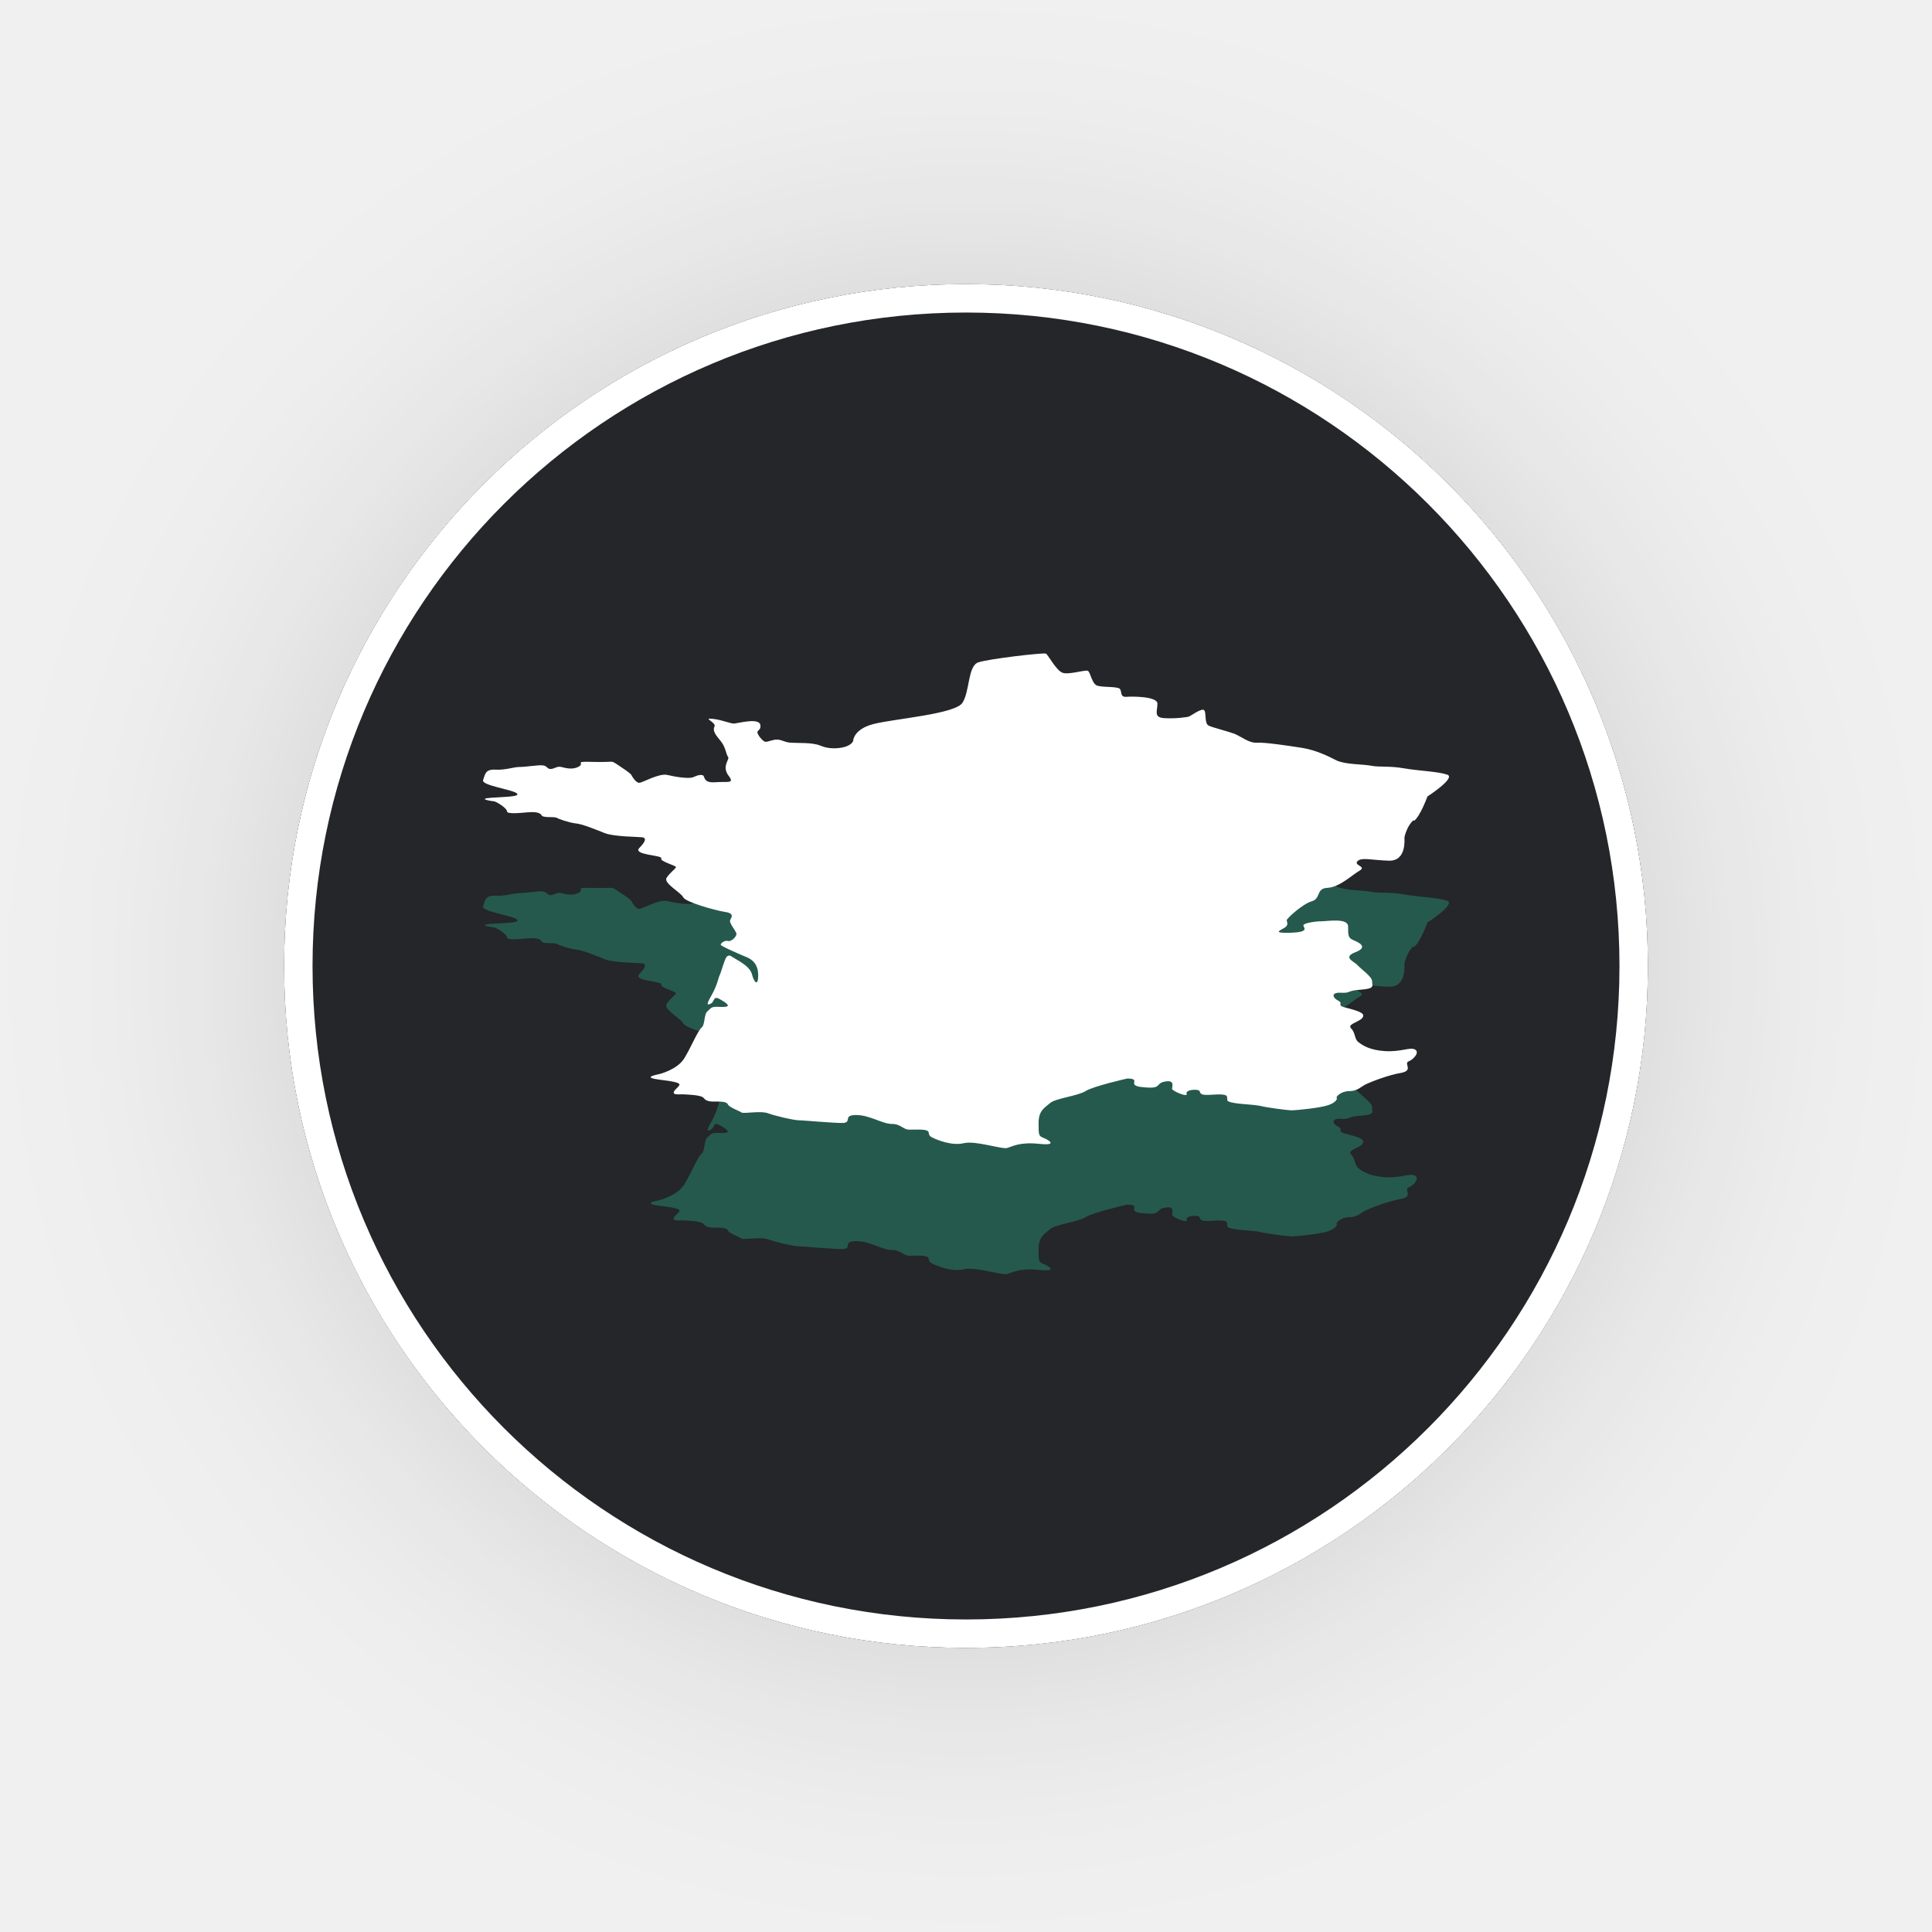
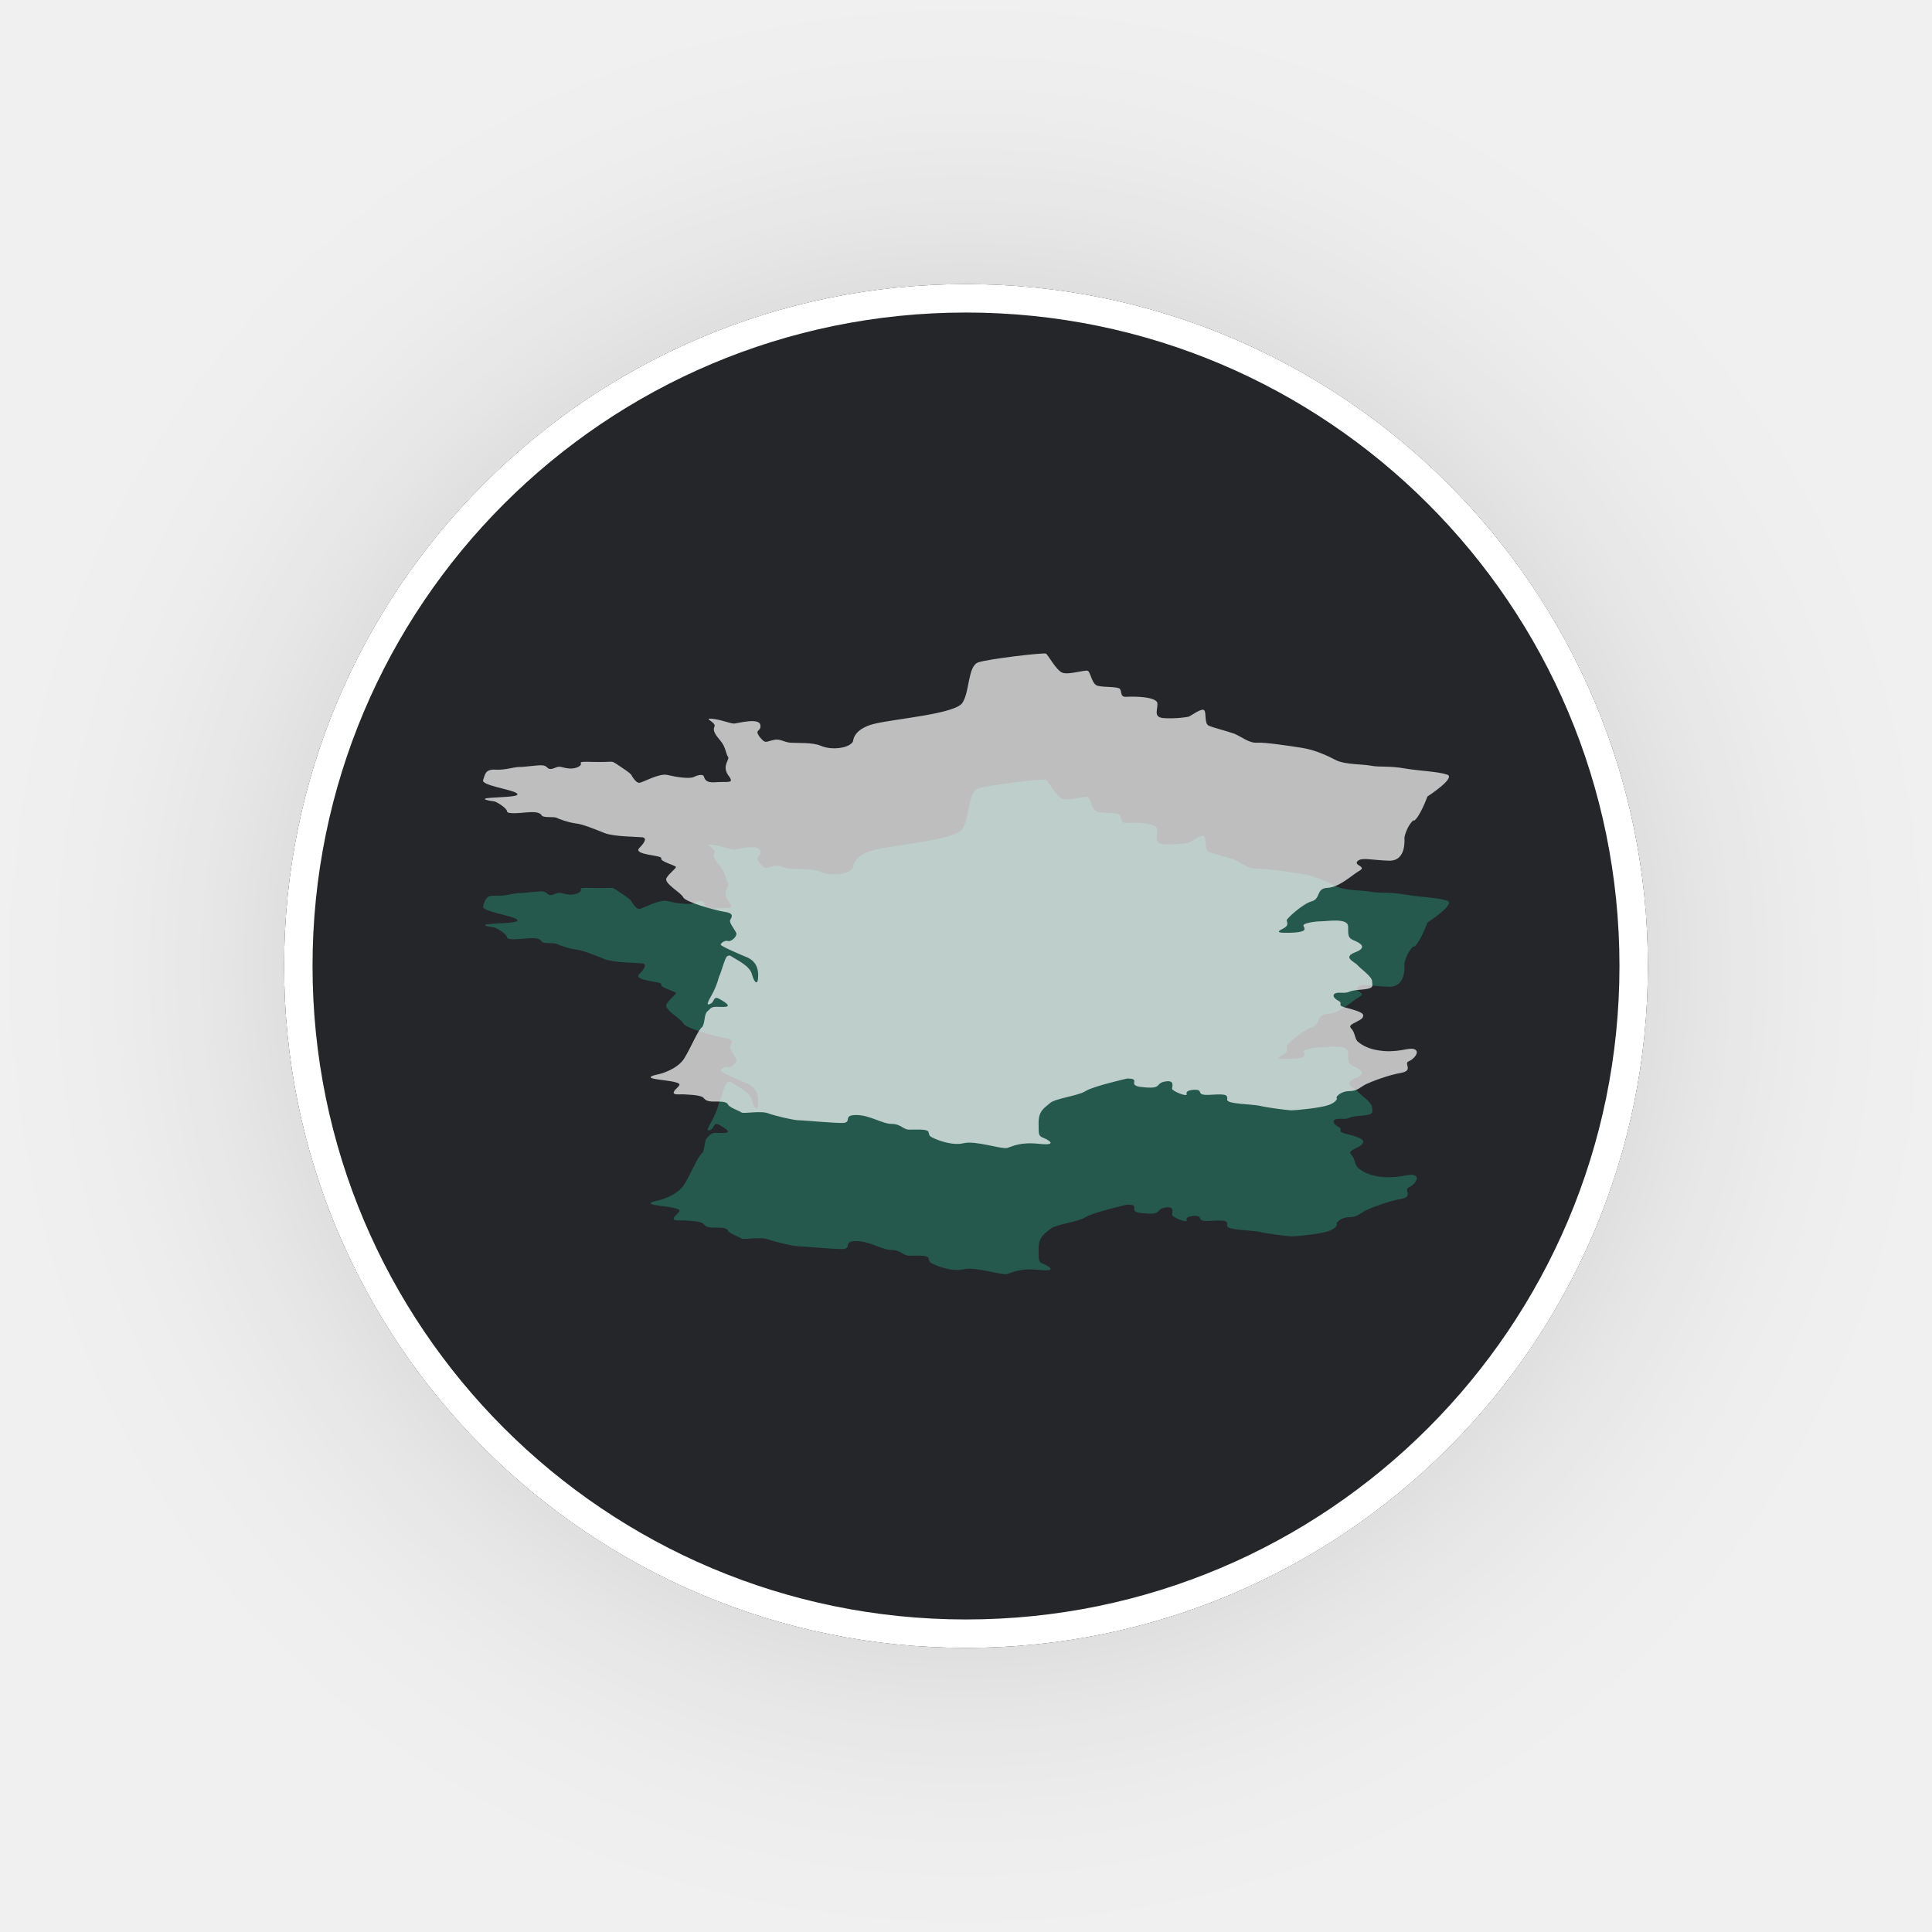
<svg xmlns="http://www.w3.org/2000/svg" width="68" height="68" viewBox="0 0 68 68" fill="none">
-   <g filter="url(#filter0_d_1008_71982)">
+   <g id="Btn comparer" filter="url(#filter0_d_1462_8175)">
    <rect x="10" y="10" width="48" height="48" rx="24" fill="#788089" />
    <rect x="10" y="10" width="48" height="48" rx="24" fill="black" fill-opacity="0.7" />
    <rect x="10.5" y="10.5" width="47" height="47" rx="23.5" stroke="white" />
-     <path opacity="0.4" d="M49.762 33.299C49.543 33.464 49.431 33.867 49.431 33.925C49.431 33.983 49.507 34.753 48.881 34.73C48.259 34.712 47.928 34.601 47.78 34.748C47.632 34.896 48.111 34.932 47.856 35.079C47.597 35.222 47.158 35.665 46.715 35.688C46.313 35.706 46.496 36.072 46.165 36.162C45.838 36.256 45.288 36.77 45.288 36.824C45.288 36.878 45.36 36.972 45.248 37.066C45.14 37.16 44.697 37.285 45.395 37.267C46.129 37.249 45.874 37.084 45.874 37.008C45.874 36.931 46.277 36.864 46.496 36.864C46.715 36.864 47.449 36.735 47.449 37.048C47.449 37.361 47.449 37.45 47.632 37.526C47.816 37.603 48.183 37.768 47.708 37.952C47.23 38.135 47.673 38.283 47.78 38.408C47.892 38.538 48.294 38.81 48.294 38.976C48.294 39.142 48.406 39.231 47.892 39.271C47.377 39.307 47.561 39.397 47.194 39.379C46.827 39.361 46.899 39.562 47.122 39.669C47.306 39.777 46.975 39.817 47.449 39.925C47.928 40.054 48.075 40.126 47.928 40.291C47.744 40.439 47.413 40.493 47.561 40.64C47.708 40.788 47.673 41.025 47.816 41.119C47.928 41.209 48.183 41.397 48.733 41.432C49.324 41.468 49.614 41.285 49.798 41.374C49.981 41.464 49.762 41.723 49.578 41.795C49.395 41.871 49.762 42.108 49.324 42.197C48.881 42.269 48.259 42.511 48.075 42.6C47.892 42.689 47.78 42.842 47.489 42.842C47.198 42.842 47.011 43.043 47.046 43.079C47.082 43.114 47.011 43.244 46.755 43.334C46.496 43.428 45.655 43.517 45.431 43.517C45.212 43.499 44.626 43.428 44.331 43.356C44.04 43.298 43.194 43.298 43.194 43.15C43.194 43.003 43.23 42.931 42.68 42.967C42.17 43.007 42.277 42.895 42.206 42.824C42.129 42.766 41.727 42.788 41.763 42.931C41.839 43.079 41.288 42.855 41.253 42.766C41.253 42.672 41.36 42.434 40.993 42.506C40.626 42.578 40.957 42.797 40.116 42.689C39.673 42.613 40.188 42.399 39.673 42.399C39.673 42.399 38.465 42.672 38.206 42.842C37.951 43.007 37.141 43.096 36.958 43.262C36.774 43.428 36.555 43.517 36.555 43.96C36.555 44.403 36.555 44.416 36.738 44.492C36.85 44.533 37.289 44.77 36.591 44.698C35.897 44.622 35.638 44.788 35.454 44.841C35.271 44.9 34.318 44.569 33.915 44.676C33.513 44.77 32.998 44.569 32.815 44.474C32.631 44.398 32.739 44.273 32.631 44.233C32.52 44.179 32.229 44.197 32.005 44.197C31.781 44.197 31.714 43.996 31.383 43.996C31.052 43.996 30.614 43.683 30.135 43.683C29.656 43.683 29.987 43.924 29.696 43.96C29.401 43.978 28.3 43.866 28.081 43.866C27.862 43.848 27.312 43.718 27.052 43.629C26.797 43.517 26.175 43.647 26.099 43.593C26.028 43.539 25.661 43.41 25.625 43.316C25.585 43.226 25.442 43.208 25.258 43.208C25.075 43.208 24.891 43.226 24.78 43.101C24.708 42.971 24.265 42.971 24.046 42.953C23.862 42.953 23.607 42.989 23.755 42.806C23.898 42.645 24.046 42.587 23.715 42.515C23.424 42.439 22.395 42.408 23.205 42.242C23.205 42.242 23.827 42.094 24.082 41.692C24.341 41.267 24.56 40.703 24.708 40.591C24.815 40.484 24.78 40.135 24.891 40.041C24.999 39.951 24.999 39.898 25.146 39.875C25.33 39.857 25.992 39.969 25.33 39.602C25.111 39.473 25.146 39.678 25.039 39.75C24.927 39.808 24.815 39.862 25.039 39.477C25.258 39.092 25.294 38.815 25.33 38.761C25.366 38.708 25.513 38.157 25.585 38.104C25.661 38.045 25.697 38.063 25.809 38.139C25.916 38.215 26.395 38.43 26.466 38.73C26.542 39.021 26.686 39.168 26.686 38.766C26.686 38.363 26.466 38.215 26.319 38.144C26.135 38.068 25.366 37.741 25.366 37.688C25.366 37.634 25.513 37.522 25.625 37.558C25.733 37.594 25.952 37.392 25.916 37.285C25.88 37.178 25.661 36.918 25.697 36.829C25.733 36.735 25.88 36.587 25.513 36.533C25.146 36.475 24.122 36.184 24.046 36.019C23.974 35.853 23.348 35.527 23.46 35.339C23.572 35.155 23.791 35.008 23.791 34.954C23.791 34.9 23.205 34.753 23.276 34.645C23.312 34.533 22.247 34.533 22.507 34.278C22.762 34.019 22.726 33.929 22.614 33.907C22.471 33.889 21.625 33.889 21.294 33.764C20.963 33.634 20.489 33.433 20.23 33.415C19.975 33.375 19.679 33.267 19.572 33.214C19.46 33.178 19.093 33.231 19.057 33.124C18.986 33.012 18.762 33.012 18.543 33.03C18.324 33.048 17.845 33.102 17.845 32.994C17.845 32.887 17.518 32.681 17.407 32.645C17.259 32.628 16.785 32.551 17.295 32.516C17.809 32.48 18.36 32.48 18.176 32.35C17.993 32.22 16.928 32.077 17.004 31.894C17.076 31.692 17.076 31.505 17.442 31.527C17.809 31.545 18.069 31.433 18.288 31.433C18.507 31.433 18.91 31.361 19.093 31.375C19.277 31.393 19.241 31.505 19.389 31.505C19.536 31.487 19.608 31.397 19.755 31.433C19.903 31.469 20.158 31.545 20.377 31.415C20.596 31.285 20.158 31.232 20.892 31.254C21.661 31.272 21.478 31.196 21.697 31.326C21.921 31.473 22.14 31.621 22.212 31.697C22.247 31.769 22.395 32.01 22.507 31.988C22.614 31.988 23.205 31.639 23.495 31.715C23.791 31.787 24.265 31.858 24.413 31.787C24.56 31.715 24.672 31.697 24.744 31.728C24.815 31.764 24.744 32.006 25.182 31.97C25.625 31.934 25.88 32.041 25.625 31.715C25.401 31.384 25.697 31.165 25.625 31.075C25.549 30.981 25.549 30.744 25.366 30.52C25.182 30.301 25.075 30.154 25.146 30.01C25.223 29.863 24.708 29.697 25.075 29.737C25.442 29.773 25.768 29.939 25.88 29.898C26.028 29.881 26.726 29.697 26.762 29.957C26.797 30.212 26.542 30.086 26.726 30.359C26.945 30.632 26.945 30.543 27.2 30.489C27.459 30.413 27.567 30.561 27.826 30.578C28.081 30.596 28.596 30.561 28.887 30.686C29.146 30.798 29.477 30.798 29.732 30.726C29.987 30.65 30.027 30.52 30.027 30.52C30.027 30.52 30.027 30.1 30.761 29.916C31.495 29.733 33.656 29.567 33.88 29.165C34.135 28.762 34.063 27.881 34.43 27.751C34.797 27.626 36.738 27.402 36.814 27.442C36.886 27.478 37.181 28.046 37.401 28.118C37.62 28.194 38.17 28.011 38.282 28.046C38.389 28.082 38.425 28.543 38.649 28.579C38.868 28.632 39.342 28.597 39.418 28.686C39.49 28.78 39.418 28.977 39.638 28.963C39.857 28.945 40.738 28.945 40.738 29.205C40.738 29.465 40.59 29.697 40.993 29.715C41.396 29.737 41.763 29.679 41.839 29.661C41.91 29.639 42.313 29.33 42.389 29.442C42.461 29.532 42.389 29.898 42.537 29.974C42.68 30.046 43.158 30.158 43.454 30.265C43.745 30.395 43.964 30.596 44.259 30.578C44.514 30.561 45.36 30.686 45.838 30.762C46.313 30.838 46.755 31.053 47.046 31.205C47.377 31.352 47.963 31.33 48.259 31.388C48.55 31.446 48.916 31.388 49.431 31.482C49.945 31.572 50.608 31.59 50.934 31.701C51.265 31.809 50.241 32.471 50.241 32.471C50.241 32.471 49.981 33.187 49.762 33.334V33.299Z" fill="#26A581" />
-     <path d="M49.762 28.861C49.543 29.027 49.431 29.429 49.431 29.488C49.431 29.546 49.507 30.315 48.881 30.293C48.259 30.275 47.928 30.163 47.78 30.311C47.632 30.458 48.111 30.494 47.856 30.642C47.597 30.785 47.158 31.228 46.715 31.25C46.313 31.268 46.496 31.635 46.165 31.724C45.838 31.818 45.288 32.333 45.288 32.387C45.288 32.44 45.36 32.534 45.248 32.628C45.14 32.722 44.697 32.847 45.395 32.83C46.129 32.812 45.874 32.646 45.874 32.57C45.874 32.494 46.277 32.427 46.496 32.427C46.715 32.427 47.449 32.297 47.449 32.61C47.449 32.923 47.449 33.013 47.632 33.089C47.816 33.165 48.183 33.331 47.708 33.514C47.23 33.697 47.673 33.845 47.78 33.97C47.892 34.1 48.294 34.373 48.294 34.539C48.294 34.704 48.406 34.794 47.892 34.834C47.377 34.87 47.561 34.959 47.194 34.941C46.827 34.923 46.899 35.125 47.122 35.232C47.306 35.339 46.975 35.38 47.449 35.487C47.928 35.617 48.075 35.688 47.928 35.854C47.744 36.002 47.413 36.055 47.561 36.203C47.708 36.35 47.673 36.588 47.816 36.682C47.928 36.771 48.183 36.959 48.733 36.995C49.324 37.031 49.614 36.847 49.798 36.937C49.981 37.026 49.762 37.285 49.578 37.357C49.395 37.433 49.762 37.67 49.324 37.76C48.881 37.831 48.259 38.073 48.075 38.162C47.892 38.252 47.78 38.404 47.489 38.404C47.198 38.404 47.011 38.605 47.046 38.641C47.082 38.677 47.011 38.807 46.755 38.896C46.496 38.99 45.655 39.08 45.431 39.08C45.212 39.062 44.626 38.99 44.331 38.919C44.04 38.86 43.194 38.86 43.194 38.713C43.194 38.565 43.23 38.493 42.68 38.529C42.17 38.57 42.277 38.458 42.206 38.386C42.129 38.328 41.727 38.35 41.763 38.493C41.839 38.641 41.288 38.417 41.253 38.328C41.253 38.234 41.36 37.997 40.993 38.069C40.626 38.14 40.957 38.359 40.116 38.252C39.673 38.176 40.188 37.961 39.673 37.961C39.673 37.961 38.465 38.234 38.206 38.404C37.951 38.57 37.141 38.659 36.958 38.825C36.774 38.99 36.555 39.08 36.555 39.523C36.555 39.965 36.555 39.979 36.738 40.055C36.85 40.095 37.289 40.332 36.591 40.261C35.897 40.185 35.638 40.35 35.454 40.404C35.271 40.462 34.318 40.131 33.915 40.238C33.513 40.332 32.998 40.131 32.815 40.037C32.631 39.961 32.739 39.836 32.631 39.795C32.52 39.742 32.229 39.76 32.005 39.76C31.781 39.76 31.714 39.558 31.383 39.558C31.052 39.558 30.614 39.245 30.135 39.245C29.656 39.245 29.987 39.487 29.696 39.523C29.401 39.54 28.3 39.429 28.081 39.429C27.862 39.411 27.312 39.281 27.052 39.191C26.797 39.08 26.175 39.209 26.099 39.156C26.028 39.102 25.661 38.972 25.625 38.878C25.585 38.789 25.442 38.771 25.258 38.771C25.075 38.771 24.891 38.789 24.78 38.663C24.708 38.534 24.265 38.534 24.046 38.516C23.862 38.516 23.607 38.552 23.755 38.368C23.898 38.207 24.046 38.149 23.715 38.077C23.424 38.001 22.395 37.97 23.205 37.804C23.205 37.804 23.827 37.657 24.082 37.254C24.341 36.829 24.56 36.266 24.708 36.154C24.815 36.046 24.78 35.697 24.891 35.603C24.999 35.514 24.999 35.46 25.146 35.438C25.33 35.42 25.992 35.532 25.33 35.165C25.111 35.035 25.146 35.241 25.039 35.312C24.927 35.371 24.815 35.424 25.039 35.04C25.258 34.655 25.294 34.377 25.33 34.324C25.366 34.27 25.513 33.72 25.585 33.666C25.661 33.608 25.697 33.626 25.809 33.702C25.916 33.778 26.395 33.993 26.466 34.292C26.542 34.583 26.686 34.731 26.686 34.328C26.686 33.926 26.466 33.778 26.319 33.706C26.135 33.63 25.366 33.304 25.366 33.25C25.366 33.196 25.513 33.084 25.625 33.12C25.733 33.156 25.952 32.955 25.916 32.847C25.88 32.74 25.661 32.481 25.697 32.391C25.733 32.297 25.88 32.15 25.513 32.096C25.146 32.038 24.122 31.747 24.046 31.581C23.974 31.416 23.348 31.089 23.46 30.901C23.572 30.718 23.791 30.57 23.791 30.517C23.791 30.463 23.205 30.315 23.276 30.208C23.312 30.096 22.247 30.096 22.507 29.841C22.762 29.581 22.726 29.492 22.614 29.47C22.471 29.452 21.625 29.452 21.294 29.326C20.963 29.197 20.489 28.995 20.23 28.977C19.975 28.937 19.679 28.83 19.572 28.776C19.46 28.74 19.093 28.794 19.057 28.687C18.986 28.575 18.762 28.575 18.543 28.593C18.324 28.611 17.845 28.664 17.845 28.557C17.845 28.45 17.518 28.244 17.407 28.208C17.259 28.19 16.785 28.114 17.295 28.078C17.809 28.042 18.36 28.042 18.176 27.913C17.993 27.783 16.928 27.64 17.004 27.456C17.076 27.255 17.076 27.067 17.442 27.09C17.809 27.107 18.069 26.995 18.288 26.995C18.507 26.995 18.91 26.924 19.093 26.937C19.277 26.955 19.241 27.067 19.389 27.067C19.536 27.049 19.608 26.96 19.755 26.995C19.903 27.031 20.158 27.107 20.377 26.978C20.596 26.848 20.158 26.794 20.892 26.817C21.661 26.834 21.478 26.758 21.697 26.888C21.921 27.036 22.14 27.183 22.212 27.259C22.247 27.331 22.395 27.573 22.507 27.55C22.614 27.55 23.205 27.201 23.495 27.277C23.791 27.349 24.265 27.421 24.413 27.349C24.56 27.277 24.672 27.259 24.744 27.291C24.815 27.327 24.744 27.568 25.182 27.532C25.625 27.497 25.88 27.604 25.625 27.277C25.401 26.946 25.697 26.727 25.625 26.638C25.549 26.544 25.549 26.306 25.366 26.083C25.182 25.864 25.075 25.716 25.146 25.573C25.223 25.425 24.708 25.26 25.075 25.3C25.442 25.336 25.768 25.501 25.88 25.461C26.028 25.443 26.726 25.26 26.762 25.519C26.797 25.774 26.542 25.649 26.726 25.922C26.945 26.195 26.945 26.105 27.2 26.052C27.459 25.976 27.567 26.123 27.826 26.141C28.081 26.159 28.596 26.123 28.887 26.248C29.146 26.36 29.477 26.36 29.732 26.289C29.987 26.213 30.027 26.083 30.027 26.083C30.027 26.083 30.027 25.662 30.761 25.479C31.495 25.295 33.656 25.13 33.88 24.727C34.135 24.325 34.063 23.443 34.43 23.314C34.797 23.188 36.738 22.965 36.814 23.005C36.886 23.041 37.181 23.609 37.401 23.68C37.62 23.756 38.17 23.573 38.282 23.609C38.389 23.645 38.425 24.105 38.649 24.141C38.868 24.195 39.342 24.159 39.418 24.248C39.49 24.343 39.418 24.539 39.638 24.526C39.857 24.508 40.738 24.508 40.738 24.767C40.738 25.027 40.59 25.26 40.993 25.277C41.396 25.3 41.763 25.242 41.839 25.224C41.91 25.201 42.313 24.893 42.389 25.005C42.461 25.094 42.389 25.461 42.537 25.537C42.68 25.609 43.158 25.721 43.454 25.828C43.745 25.958 43.964 26.159 44.259 26.141C44.514 26.123 45.36 26.248 45.838 26.324C46.313 26.401 46.755 26.615 47.046 26.767C47.377 26.915 47.963 26.893 48.259 26.951C48.55 27.009 48.916 26.951 49.431 27.045C49.945 27.134 50.608 27.152 50.934 27.264C51.265 27.371 50.241 28.034 50.241 28.034C50.241 28.034 49.981 28.749 49.762 28.897V28.861Z" fill="white" />
+     <path id="Vector" opacity="0.4" d="M49.762 33.299C49.543 33.464 49.431 33.867 49.431 33.925C49.431 33.983 49.507 34.753 48.881 34.73C48.259 34.712 47.928 34.601 47.78 34.748C47.632 34.896 48.111 34.932 47.856 35.079C47.597 35.222 47.158 35.665 46.715 35.688C46.313 35.706 46.496 36.072 46.165 36.162C45.838 36.256 45.288 36.77 45.288 36.824C45.288 36.878 45.36 36.972 45.248 37.066C45.14 37.16 44.697 37.285 45.395 37.267C46.129 37.249 45.874 37.084 45.874 37.008C45.874 36.931 46.277 36.864 46.496 36.864C46.715 36.864 47.449 36.735 47.449 37.048C47.449 37.361 47.449 37.45 47.632 37.526C47.816 37.603 48.183 37.768 47.708 37.952C47.23 38.135 47.673 38.283 47.78 38.408C47.892 38.538 48.294 38.81 48.294 38.976C48.294 39.142 48.406 39.231 47.892 39.271C47.377 39.307 47.561 39.397 47.194 39.379C46.827 39.361 46.899 39.562 47.122 39.669C47.306 39.777 46.975 39.817 47.449 39.925C47.928 40.054 48.075 40.126 47.928 40.291C47.744 40.439 47.413 40.493 47.561 40.64C47.708 40.788 47.673 41.025 47.816 41.119C47.928 41.209 48.183 41.397 48.733 41.432C49.324 41.468 49.614 41.285 49.798 41.374C49.981 41.464 49.762 41.723 49.578 41.795C49.395 41.871 49.762 42.108 49.324 42.197C48.881 42.269 48.259 42.511 48.075 42.6C47.892 42.689 47.78 42.842 47.489 42.842C47.198 42.842 47.011 43.043 47.046 43.079C47.082 43.114 47.011 43.244 46.755 43.334C46.496 43.428 45.655 43.517 45.431 43.517C45.212 43.499 44.626 43.428 44.331 43.356C44.04 43.298 43.194 43.298 43.194 43.15C43.194 43.003 43.23 42.931 42.68 42.967C42.17 43.007 42.277 42.895 42.206 42.824C42.129 42.766 41.727 42.788 41.763 42.931C41.839 43.079 41.288 42.855 41.253 42.766C41.253 42.672 41.36 42.434 40.993 42.506C40.626 42.578 40.957 42.797 40.116 42.689C39.673 42.613 40.188 42.399 39.673 42.399C39.673 42.399 38.465 42.672 38.206 42.842C37.951 43.007 37.141 43.096 36.958 43.262C36.774 43.428 36.555 43.517 36.555 43.96C36.555 44.403 36.555 44.416 36.738 44.492C36.85 44.533 37.289 44.77 36.591 44.698C35.897 44.622 35.638 44.788 35.454 44.841C35.271 44.9 34.318 44.569 33.915 44.676C33.513 44.77 32.998 44.569 32.815 44.474C32.631 44.398 32.739 44.273 32.631 44.233C32.52 44.179 32.229 44.197 32.005 44.197C31.781 44.197 31.714 43.996 31.383 43.996C31.052 43.996 30.614 43.683 30.135 43.683C29.656 43.683 29.987 43.924 29.696 43.96C29.401 43.978 28.3 43.866 28.081 43.866C27.862 43.848 27.312 43.718 27.052 43.629C26.797 43.517 26.175 43.647 26.099 43.593C26.028 43.539 25.661 43.41 25.625 43.316C25.585 43.226 25.442 43.208 25.258 43.208C25.075 43.208 24.891 43.226 24.78 43.101C24.708 42.971 24.265 42.971 24.046 42.953C23.862 42.953 23.607 42.989 23.755 42.806C23.898 42.645 24.046 42.587 23.715 42.515C23.424 42.439 22.395 42.408 23.205 42.242C23.205 42.242 23.827 42.094 24.082 41.692C24.341 41.267 24.56 40.703 24.708 40.591C24.815 40.484 24.78 40.135 24.891 40.041C24.999 39.951 24.999 39.898 25.146 39.875C25.33 39.857 25.992 39.969 25.33 39.602C25.111 39.473 25.146 39.678 25.039 39.75C24.927 39.808 24.815 39.862 25.039 39.477C25.258 39.092 25.294 38.815 25.33 38.761C25.366 38.708 25.513 38.157 25.585 38.104C25.661 38.045 25.697 38.063 25.809 38.139C25.916 38.215 26.395 38.43 26.466 38.73C26.542 39.021 26.686 39.168 26.686 38.766C26.686 38.363 26.466 38.215 26.319 38.144C26.135 38.068 25.366 37.741 25.366 37.688C25.366 37.634 25.513 37.522 25.625 37.558C25.733 37.594 25.952 37.392 25.916 37.285C25.88 37.178 25.661 36.918 25.697 36.829C25.733 36.735 25.88 36.587 25.513 36.533C25.146 36.475 24.122 36.184 24.046 36.019C23.974 35.853 23.348 35.527 23.46 35.339C23.572 35.155 23.791 35.008 23.791 34.954C23.791 34.9 23.205 34.753 23.276 34.645C23.312 34.533 22.247 34.533 22.507 34.278C22.762 34.019 22.726 33.929 22.614 33.907C22.471 33.889 21.625 33.889 21.294 33.764C20.963 33.634 20.489 33.433 20.23 33.415C19.975 33.375 19.679 33.267 19.572 33.214C19.46 33.178 19.093 33.231 19.057 33.124C18.986 33.012 18.762 33.012 18.543 33.03C18.324 33.048 17.845 33.102 17.845 32.994C17.845 32.887 17.518 32.681 17.407 32.645C17.259 32.628 16.785 32.551 17.295 32.516C17.809 32.48 18.36 32.48 18.176 32.35C17.993 32.22 16.928 32.077 17.004 31.894C17.076 31.692 17.076 31.505 17.442 31.527C17.809 31.545 18.069 31.433 18.288 31.433C18.507 31.433 18.91 31.361 19.093 31.375C19.277 31.393 19.241 31.505 19.389 31.505C19.536 31.487 19.608 31.397 19.755 31.433C19.903 31.469 20.158 31.545 20.377 31.415C20.596 31.285 20.158 31.232 20.892 31.254C21.661 31.272 21.478 31.196 21.697 31.326C21.921 31.473 22.14 31.621 22.212 31.697C22.247 31.769 22.395 32.01 22.507 31.988C22.614 31.988 23.205 31.639 23.495 31.715C23.791 31.787 24.265 31.858 24.413 31.787C24.56 31.715 24.672 31.697 24.744 31.728C24.815 31.764 24.744 32.006 25.182 31.97C25.625 31.934 25.88 32.041 25.625 31.715C25.401 31.384 25.697 31.165 25.625 31.075C25.549 30.981 25.549 30.744 25.366 30.52C25.182 30.301 25.075 30.154 25.146 30.01C25.223 29.863 24.708 29.697 25.075 29.737C25.442 29.773 25.768 29.939 25.88 29.898C26.028 29.881 26.726 29.697 26.762 29.957C26.797 30.212 26.542 30.086 26.726 30.359C26.945 30.632 26.945 30.543 27.2 30.489C27.459 30.413 27.567 30.561 27.826 30.578C28.081 30.596 28.596 30.561 28.887 30.686C29.146 30.798 29.477 30.798 29.732 30.726C29.987 30.65 30.027 30.52 30.027 30.52C30.027 30.52 30.027 30.1 30.761 29.916C31.495 29.733 33.656 29.567 33.88 29.165C34.135 28.762 34.063 27.881 34.43 27.751C34.797 27.626 36.738 27.402 36.814 27.442C36.886 27.478 37.181 28.046 37.401 28.118C37.62 28.194 38.17 28.011 38.282 28.046C38.389 28.082 38.425 28.543 38.649 28.579C38.868 28.632 39.342 28.597 39.418 28.686C39.49 28.78 39.418 28.977 39.638 28.963C39.857 28.945 40.738 28.945 40.738 29.205C40.738 29.465 40.59 29.697 40.993 29.715C41.396 29.737 41.763 29.679 41.839 29.661C41.91 29.639 42.313 29.33 42.389 29.442C42.461 29.532 42.389 29.898 42.537 29.974C42.68 30.046 43.158 30.158 43.454 30.265C43.745 30.395 43.964 30.596 44.259 30.578C44.514 30.561 45.36 30.686 45.838 30.762C46.313 30.838 46.755 31.053 47.046 31.205C47.377 31.352 47.963 31.33 48.259 31.388C48.55 31.446 48.916 31.388 49.431 31.482C49.945 31.572 50.608 31.59 50.934 31.701C51.265 31.809 50.241 32.471 50.241 32.471C50.241 32.471 49.981 33.187 49.762 33.334V33.299Z" fill="#26A581" />
+     <path id="Vector_2" opacity="0.7" d="M49.762 28.861C49.543 29.027 49.431 29.429 49.431 29.488C49.431 29.546 49.507 30.315 48.881 30.293C48.259 30.275 47.928 30.163 47.78 30.311C47.632 30.458 48.111 30.494 47.856 30.642C47.597 30.785 47.158 31.228 46.715 31.25C46.313 31.268 46.496 31.635 46.165 31.724C45.838 31.818 45.288 32.333 45.288 32.387C45.288 32.44 45.36 32.534 45.248 32.628C45.14 32.722 44.697 32.847 45.395 32.83C46.129 32.812 45.874 32.646 45.874 32.57C45.874 32.494 46.277 32.427 46.496 32.427C46.715 32.427 47.449 32.297 47.449 32.61C47.449 32.923 47.449 33.013 47.632 33.089C47.816 33.165 48.183 33.331 47.708 33.514C47.23 33.697 47.673 33.845 47.78 33.97C47.892 34.1 48.294 34.373 48.294 34.539C48.294 34.704 48.406 34.794 47.892 34.834C47.377 34.87 47.561 34.959 47.194 34.941C46.827 34.923 46.899 35.125 47.122 35.232C47.306 35.339 46.975 35.38 47.449 35.487C47.928 35.617 48.075 35.688 47.928 35.854C47.744 36.002 47.413 36.055 47.561 36.203C47.708 36.35 47.673 36.588 47.816 36.682C47.928 36.771 48.183 36.959 48.733 36.995C49.324 37.031 49.614 36.847 49.798 36.937C49.981 37.026 49.762 37.285 49.578 37.357C49.395 37.433 49.762 37.67 49.324 37.76C48.881 37.831 48.259 38.073 48.075 38.162C47.892 38.252 47.78 38.404 47.489 38.404C47.198 38.404 47.011 38.605 47.046 38.641C47.082 38.677 47.011 38.807 46.755 38.896C46.496 38.99 45.655 39.08 45.431 39.08C45.212 39.062 44.626 38.99 44.331 38.919C44.04 38.86 43.194 38.86 43.194 38.713C43.194 38.565 43.23 38.493 42.68 38.529C42.17 38.57 42.277 38.458 42.206 38.386C42.129 38.328 41.727 38.35 41.763 38.493C41.839 38.641 41.288 38.417 41.253 38.328C41.253 38.234 41.36 37.997 40.993 38.069C40.626 38.14 40.957 38.359 40.116 38.252C39.673 38.176 40.188 37.961 39.673 37.961C39.673 37.961 38.465 38.234 38.206 38.404C37.951 38.57 37.141 38.659 36.958 38.825C36.774 38.99 36.555 39.08 36.555 39.523C36.555 39.965 36.555 39.979 36.738 40.055C36.85 40.095 37.289 40.332 36.591 40.261C35.897 40.185 35.638 40.35 35.454 40.404C35.271 40.462 34.318 40.131 33.915 40.238C33.513 40.332 32.998 40.131 32.815 40.037C32.631 39.961 32.739 39.836 32.631 39.795C32.52 39.742 32.229 39.76 32.005 39.76C31.781 39.76 31.714 39.558 31.383 39.558C31.052 39.558 30.614 39.245 30.135 39.245C29.656 39.245 29.987 39.487 29.696 39.523C29.401 39.54 28.3 39.429 28.081 39.429C27.862 39.411 27.312 39.281 27.052 39.191C26.797 39.08 26.175 39.209 26.099 39.156C26.028 39.102 25.661 38.972 25.625 38.878C25.585 38.789 25.442 38.771 25.258 38.771C25.075 38.771 24.891 38.789 24.78 38.663C24.708 38.534 24.265 38.534 24.046 38.516C23.862 38.516 23.607 38.552 23.755 38.368C23.898 38.207 24.046 38.149 23.715 38.077C23.424 38.001 22.395 37.97 23.205 37.804C23.205 37.804 23.827 37.657 24.082 37.254C24.341 36.829 24.56 36.266 24.708 36.154C24.815 36.046 24.78 35.697 24.891 35.603C24.999 35.514 24.999 35.46 25.146 35.438C25.33 35.42 25.992 35.532 25.33 35.165C25.111 35.035 25.146 35.241 25.039 35.312C24.927 35.371 24.815 35.424 25.039 35.04C25.258 34.655 25.294 34.377 25.33 34.324C25.366 34.27 25.513 33.72 25.585 33.666C25.661 33.608 25.697 33.626 25.809 33.702C25.916 33.778 26.395 33.993 26.466 34.292C26.542 34.583 26.686 34.731 26.686 34.328C26.686 33.926 26.466 33.778 26.319 33.706C26.135 33.63 25.366 33.304 25.366 33.25C25.366 33.196 25.513 33.084 25.625 33.12C25.733 33.156 25.952 32.955 25.916 32.847C25.88 32.74 25.661 32.481 25.697 32.391C25.733 32.297 25.88 32.15 25.513 32.096C25.146 32.038 24.122 31.747 24.046 31.581C23.974 31.416 23.348 31.089 23.46 30.901C23.572 30.718 23.791 30.57 23.791 30.517C23.791 30.463 23.205 30.315 23.276 30.208C23.312 30.096 22.247 30.096 22.507 29.841C22.762 29.581 22.726 29.492 22.614 29.47C22.471 29.452 21.625 29.452 21.294 29.326C20.963 29.197 20.489 28.995 20.23 28.977C19.975 28.937 19.679 28.83 19.572 28.776C19.46 28.74 19.093 28.794 19.057 28.687C18.986 28.575 18.762 28.575 18.543 28.593C18.324 28.611 17.845 28.664 17.845 28.557C17.845 28.45 17.518 28.244 17.407 28.208C17.259 28.19 16.785 28.114 17.295 28.078C17.809 28.042 18.36 28.042 18.176 27.913C17.993 27.783 16.928 27.64 17.004 27.456C17.076 27.255 17.076 27.067 17.442 27.09C17.809 27.107 18.069 26.995 18.288 26.995C18.507 26.995 18.91 26.924 19.093 26.937C19.277 26.955 19.241 27.067 19.389 27.067C19.536 27.049 19.608 26.96 19.755 26.995C19.903 27.031 20.158 27.107 20.377 26.978C20.596 26.848 20.158 26.794 20.892 26.817C21.661 26.834 21.478 26.758 21.697 26.888C21.921 27.036 22.14 27.183 22.212 27.259C22.247 27.331 22.395 27.573 22.507 27.55C22.614 27.55 23.205 27.201 23.495 27.277C23.791 27.349 24.265 27.421 24.413 27.349C24.56 27.277 24.672 27.259 24.744 27.291C24.815 27.327 24.744 27.568 25.182 27.532C25.625 27.497 25.88 27.604 25.625 27.277C25.401 26.946 25.697 26.727 25.625 26.638C25.549 26.544 25.549 26.306 25.366 26.083C25.182 25.864 25.075 25.716 25.146 25.573C25.223 25.425 24.708 25.26 25.075 25.3C25.442 25.336 25.768 25.501 25.88 25.461C26.028 25.443 26.726 25.26 26.762 25.519C26.797 25.774 26.542 25.649 26.726 25.922C26.945 26.195 26.945 26.105 27.2 26.052C27.459 25.976 27.567 26.123 27.826 26.141C28.081 26.159 28.596 26.123 28.887 26.248C29.146 26.36 29.477 26.36 29.732 26.289C29.987 26.213 30.027 26.083 30.027 26.083C30.027 26.083 30.027 25.662 30.761 25.479C31.495 25.295 33.656 25.13 33.88 24.727C34.135 24.325 34.063 23.443 34.43 23.314C34.797 23.188 36.738 22.965 36.814 23.005C36.886 23.041 37.181 23.609 37.401 23.68C37.62 23.756 38.17 23.573 38.282 23.609C38.389 23.645 38.425 24.105 38.649 24.141C38.868 24.195 39.342 24.159 39.418 24.248C39.49 24.343 39.418 24.539 39.638 24.526C39.857 24.508 40.738 24.508 40.738 24.767C40.738 25.027 40.59 25.26 40.993 25.277C41.396 25.3 41.763 25.242 41.839 25.224C41.91 25.201 42.313 24.893 42.389 25.005C42.461 25.094 42.389 25.461 42.537 25.537C42.68 25.609 43.158 25.721 43.454 25.828C43.745 25.958 43.964 26.159 44.259 26.141C44.514 26.123 45.36 26.248 45.838 26.324C46.313 26.401 46.755 26.615 47.046 26.767C47.377 26.915 47.963 26.893 48.259 26.951C48.55 27.009 48.916 26.951 49.431 27.045C49.945 27.134 50.608 27.152 50.934 27.264C51.265 27.371 50.241 28.034 50.241 28.034C50.241 28.034 49.981 28.749 49.762 28.897V28.861Z" fill="white" />
  </g>
  <defs>
-     <filter id="filter0_d_1008_71982" x="0" y="0" width="68" height="68" filterUnits="userSpaceOnUse" color-interpolation-filters="sRGB">
+     <filter id="filter0_d_1462_8175" x="0" y="0" width="68" height="68" filterUnits="userSpaceOnUse" color-interpolation-filters="sRGB">
      <feFlood flood-opacity="0" result="BackgroundImageFix" />
      <feColorMatrix in="SourceAlpha" type="matrix" values="0 0 0 0 0 0 0 0 0 0 0 0 0 0 0 0 0 0 127 0" result="hardAlpha" />
      <feOffset />
      <feGaussianBlur stdDeviation="5" />
      <feComposite in2="hardAlpha" operator="out" />
      <feColorMatrix type="matrix" values="0 0 0 0 0 0 0 0 0 0 0 0 0 0 0 0 0 0 0.15 0" />
-       <feBlend mode="normal" in2="BackgroundImageFix" result="effect1_dropShadow_1008_71982" />
-       <feBlend mode="normal" in="SourceGraphic" in2="effect1_dropShadow_1008_71982" result="shape" />
+       <feBlend mode="normal" in2="BackgroundImageFix" result="effect1_dropShadow_1462_8175" />
+       <feBlend mode="normal" in="SourceGraphic" in2="effect1_dropShadow_1462_8175" result="shape" />
    </filter>
  </defs>
</svg>
